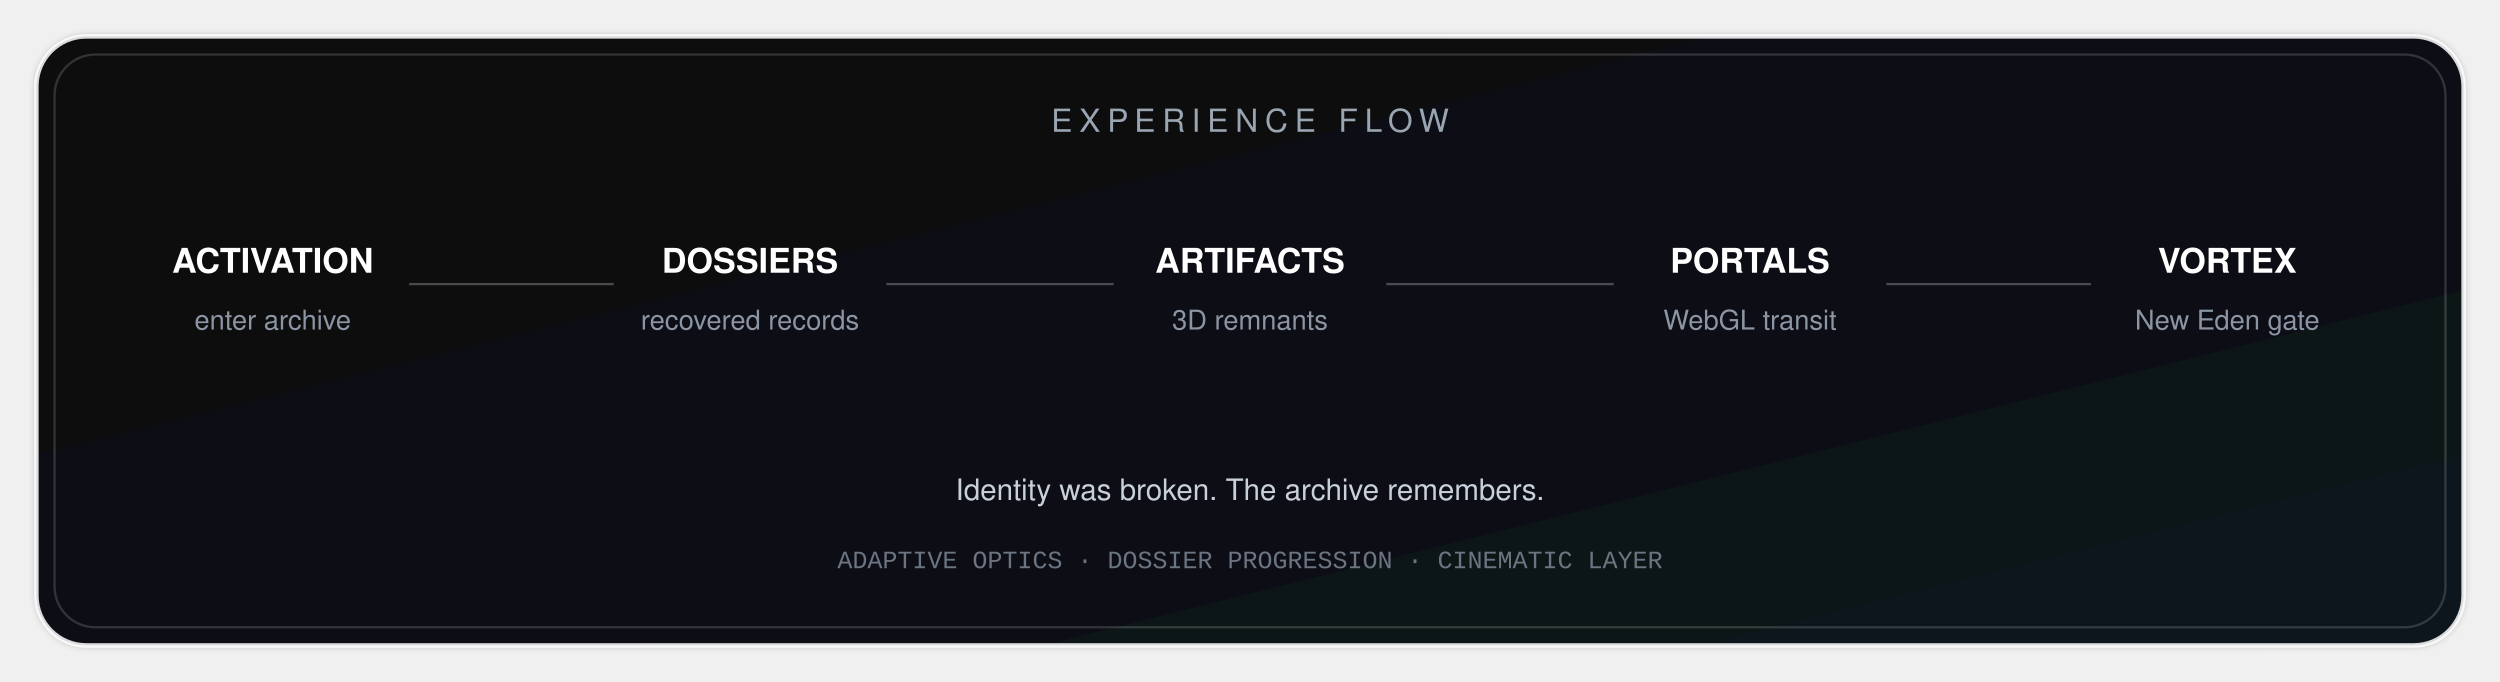
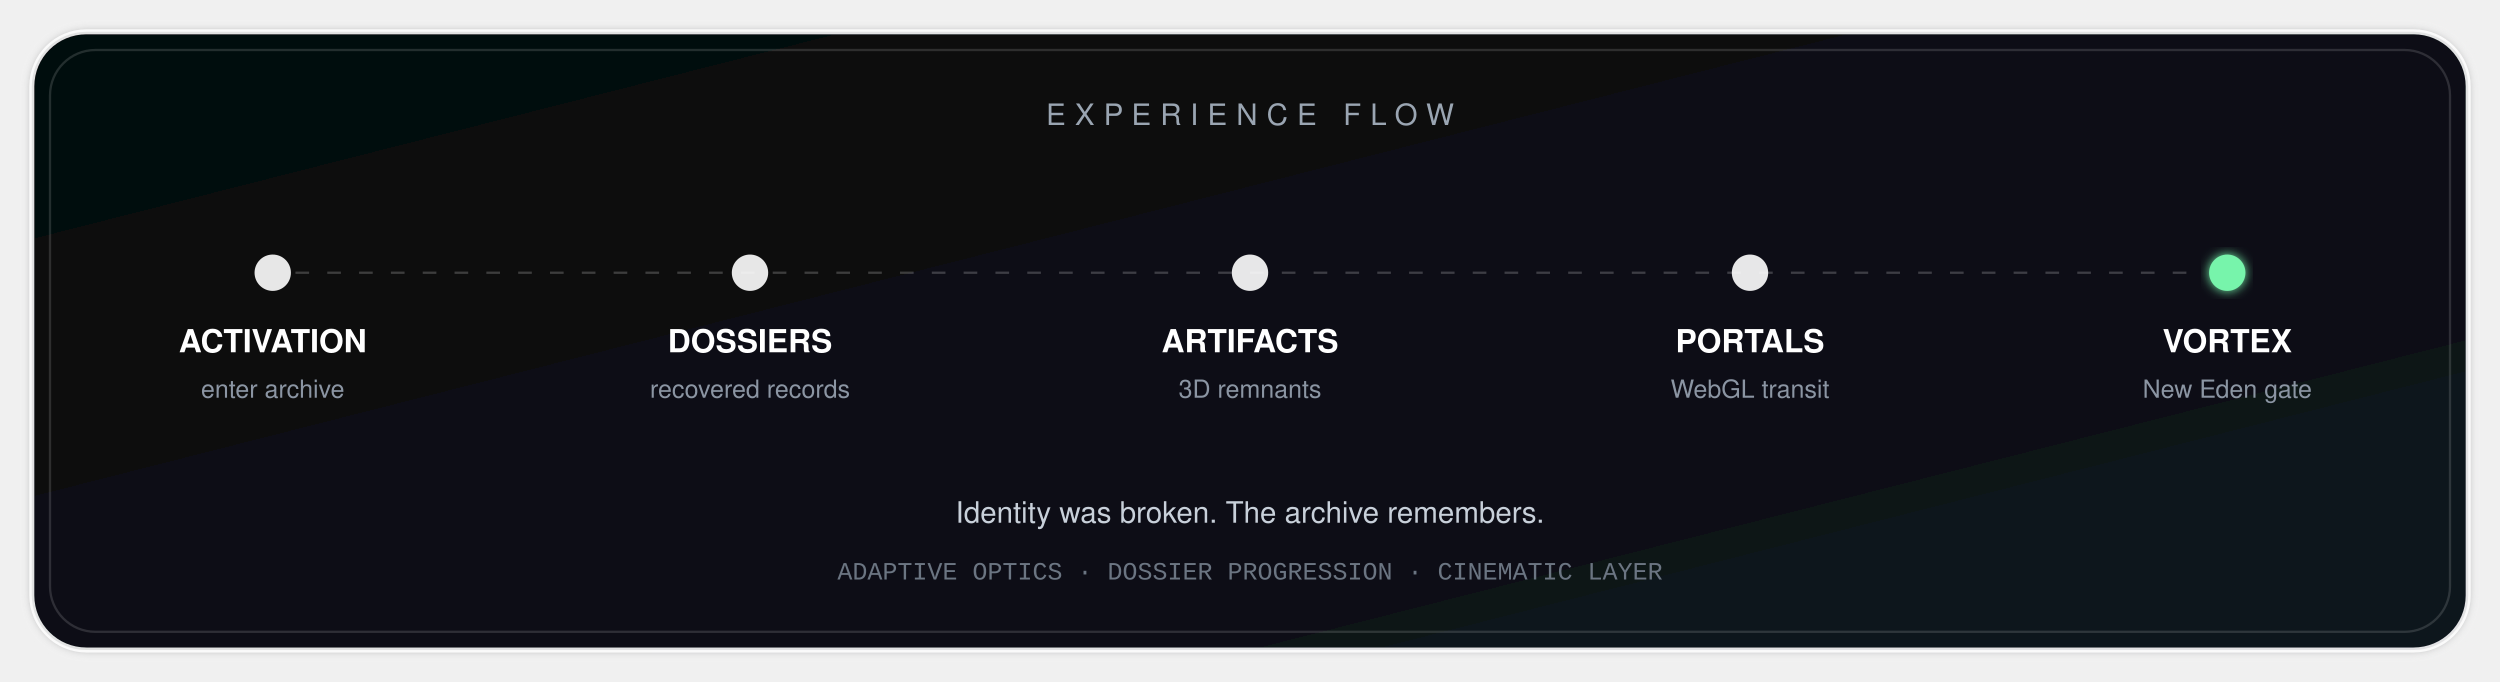
<svg xmlns="http://www.w3.org/2000/svg" width="1100" height="300" viewBox="0 0 1100 300">
  <defs>
    <linearGradient id="obsE" x1="0" y1="0" x2="1" y2="1">
-       <stop offset="0%" stop-color="#07090C" />
-       <stop offset="100%" stop-color="#10151C" />
+       <stop offset="0%" stop-color="#05070A" />
+       <stop offset="100%" stop-color="#0E151E" />
    </linearGradient>
-     <filter id="neonE" x="-20%" y="-20%" width="140%" height="140%">
-       <feGaussianBlur stdDeviation="2.2" result="b" />
+     <filter id="glowE" x="-20%" y="-20%" width="140%" height="140%">
+       <feGaussianBlur stdDeviation="2.4" result="b" />
      <feMerge>
        <feMergeNode in="b" />
        <feMergeNode in="SourceGraphic" />
      </feMerge>
    </filter>
  </defs>
-   <rect x="16" y="16" width="1068" height="268" rx="22" ry="22" fill="url(#obsE)" stroke="#FFFFFF" stroke-opacity="0.85" stroke-width="2" filter="url(#neonE)" />
-   <rect x="24" y="24" width="1052" height="252" rx="18" ry="18" fill="none" stroke="#FFFFFF" stroke-opacity="0.16" stroke-width="1" />
-   <text x="550" y="58" text-anchor="middle" font-family="Segoe UI, Helvetica, Arial, sans-serif" font-size="14" fill="#9AA5B2" letter-spacing="3">EXPERIENCE FLOW</text>
-   <text x="120" y="120" text-anchor="middle" font-family="Segoe UI, Helvetica, Arial, sans-serif" font-size="15" font-weight="700" fill="#FFFFFF">ACTIVATION</text>
-   <text x="120" y="145" text-anchor="middle" font-family="Segoe UI, Helvetica, Arial, sans-serif" font-size="12" fill="#8B95A3">enter archive</text>
-   <text x="330" y="120" text-anchor="middle" font-family="Segoe UI, Helvetica, Arial, sans-serif" font-size="15" font-weight="700" fill="#FFFFFF">DOSSIERS</text>
-   <text x="330" y="145" text-anchor="middle" font-family="Segoe UI, Helvetica, Arial, sans-serif" font-size="12" fill="#8B95A3">recovered records</text>
-   <text x="550" y="120" text-anchor="middle" font-family="Segoe UI, Helvetica, Arial, sans-serif" font-size="15" font-weight="700" fill="#FFFFFF">ARTIFACTS</text>
-   <text x="550" y="145" text-anchor="middle" font-family="Segoe UI, Helvetica, Arial, sans-serif" font-size="12" fill="#8B95A3">3D remnants</text>
-   <text x="770" y="120" text-anchor="middle" font-family="Segoe UI, Helvetica, Arial, sans-serif" font-size="15" font-weight="700" fill="#FFFFFF">PORTALS</text>
-   <text x="770" y="145" text-anchor="middle" font-family="Segoe UI, Helvetica, Arial, sans-serif" font-size="12" fill="#8B95A3">WebGL transit</text>
-   <text x="980" y="120" text-anchor="middle" font-family="Segoe UI, Helvetica, Arial, sans-serif" font-size="15" font-weight="700" fill="#FFFFFF">VORTEX</text>
-   <text x="980" y="145" text-anchor="middle" font-family="Segoe UI, Helvetica, Arial, sans-serif" font-size="12" fill="#8B95A3">New Eden gate</text>
-   <line x1="180" y1="125" x2="270" y2="125" stroke="#FFFFFF" stroke-opacity="0.25" stroke-width="1" />
-   <line x1="390" y1="125" x2="490" y2="125" stroke="#FFFFFF" stroke-opacity="0.25" stroke-width="1" />
-   <line x1="610" y1="125" x2="710" y2="125" stroke="#FFFFFF" stroke-opacity="0.25" stroke-width="1" />
-   <line x1="830" y1="125" x2="920" y2="125" stroke="#FFFFFF" stroke-opacity="0.25" stroke-width="1" />
-   <text x="550" y="220" text-anchor="middle" font-family="Segoe UI, Helvetica, Arial, sans-serif" font-size="13" fill="#C8D0DA">Identity was broken. The archive remembers.</text>
-   <text x="550" y="250" text-anchor="middle" font-family="Consolas, 'Courier New', monospace" font-size="11" fill="#6B7582">ADAPTIVE OPTICS · DOSSIER PROGRESSION · CINEMATIC LAYER</text>
+   <rect x="14" y="14" width="1072" height="272" rx="24" ry="24" fill="url(#obsE)" stroke="#FFFFFF" stroke-opacity="0.88" stroke-width="2.2" filter="url(#glowE)" />
+   <rect x="22" y="22" width="1056" height="256" rx="20" ry="20" fill="none" stroke="#FFFFFF" stroke-opacity="0.14" stroke-width="1" />
+   <text x="550" y="55" text-anchor="middle" font-family="Segoe UI, Helvetica, Arial, sans-serif" font-size="13" fill="#9AA5B2" letter-spacing="4">EXPERIENCE FLOW</text>
+   <g font-family="Segoe UI, Helvetica, Arial, sans-serif">
+     <circle cx="120" cy="120" r="8" fill="#FFFFFF" opacity="0.9">
+       <animate attributeName="opacity" values="0.4;1;0.4" dur="2s" repeatCount="indefinite" />
+     </circle>
+     <text x="120" y="155" text-anchor="middle" font-size="14" font-weight="700" fill="#FFFFFF">ACTIVATION</text>
+     <text x="120" y="175" text-anchor="middle" font-size="11" fill="#8B95A3">enter archive</text>
+     <circle cx="330" cy="120" r="8" fill="#FFFFFF" opacity="0.9">
+       <animate attributeName="opacity" values="0.4;1;0.4" dur="2s" begin="0.3s" repeatCount="indefinite" />
+     </circle>
+     <text x="330" y="155" text-anchor="middle" font-size="14" font-weight="700" fill="#FFFFFF">DOSSIERS</text>
+     <text x="330" y="175" text-anchor="middle" font-size="11" fill="#8B95A3">recovered records</text>
+     <circle cx="550" cy="120" r="8" fill="#FFFFFF" opacity="0.9">
+       <animate attributeName="opacity" values="0.4;1;0.4" dur="2s" begin="0.6s" repeatCount="indefinite" />
+     </circle>
+     <text x="550" y="155" text-anchor="middle" font-size="14" font-weight="700" fill="#FFFFFF">ARTIFACTS</text>
+     <text x="550" y="175" text-anchor="middle" font-size="11" fill="#8B95A3">3D remnants</text>
+     <circle cx="770" cy="120" r="8" fill="#FFFFFF" opacity="0.9">
+       <animate attributeName="opacity" values="0.4;1;0.4" dur="2s" begin="0.9s" repeatCount="indefinite" />
+     </circle>
+     <text x="770" y="155" text-anchor="middle" font-size="14" font-weight="700" fill="#FFFFFF">PORTALS</text>
+     <text x="770" y="175" text-anchor="middle" font-size="11" fill="#8B95A3">WebGL transit</text>
+     <circle cx="980" cy="120" r="8" fill="#7CFFB2" opacity="0.95" filter="url(#glowE)">
+       <animate attributeName="opacity" values="0.5;1;0.5" dur="2s" begin="1.2s" repeatCount="indefinite" />
+     </circle>
+     <text x="980" y="155" text-anchor="middle" font-size="14" font-weight="700" fill="#FFFFFF">VORTEX</text>
+     <text x="980" y="175" text-anchor="middle" font-size="11" fill="#8B95A3">New Eden gate</text>
+   </g>
+   <path d="M130 120 H970" stroke="#FFFFFF" stroke-opacity="0.2" stroke-width="1" stroke-dasharray="6 8">
+     <animate attributeName="stroke-dashoffset" values="0;-28" dur="1.2s" repeatCount="indefinite" />
+   </path>
+   <text x="550" y="230" text-anchor="middle" font-family="Segoe UI, Helvetica, Arial, sans-serif" font-size="13" fill="#C8D0DA">Identity was broken. The archive remembers.</text>
+   <text x="550" y="255" text-anchor="middle" font-family="Consolas, 'Courier New', monospace" font-size="11" fill="#6B7582">ADAPTIVE OPTICS · DOSSIER PROGRESSION · CINEMATIC LAYER</text>
</svg>
